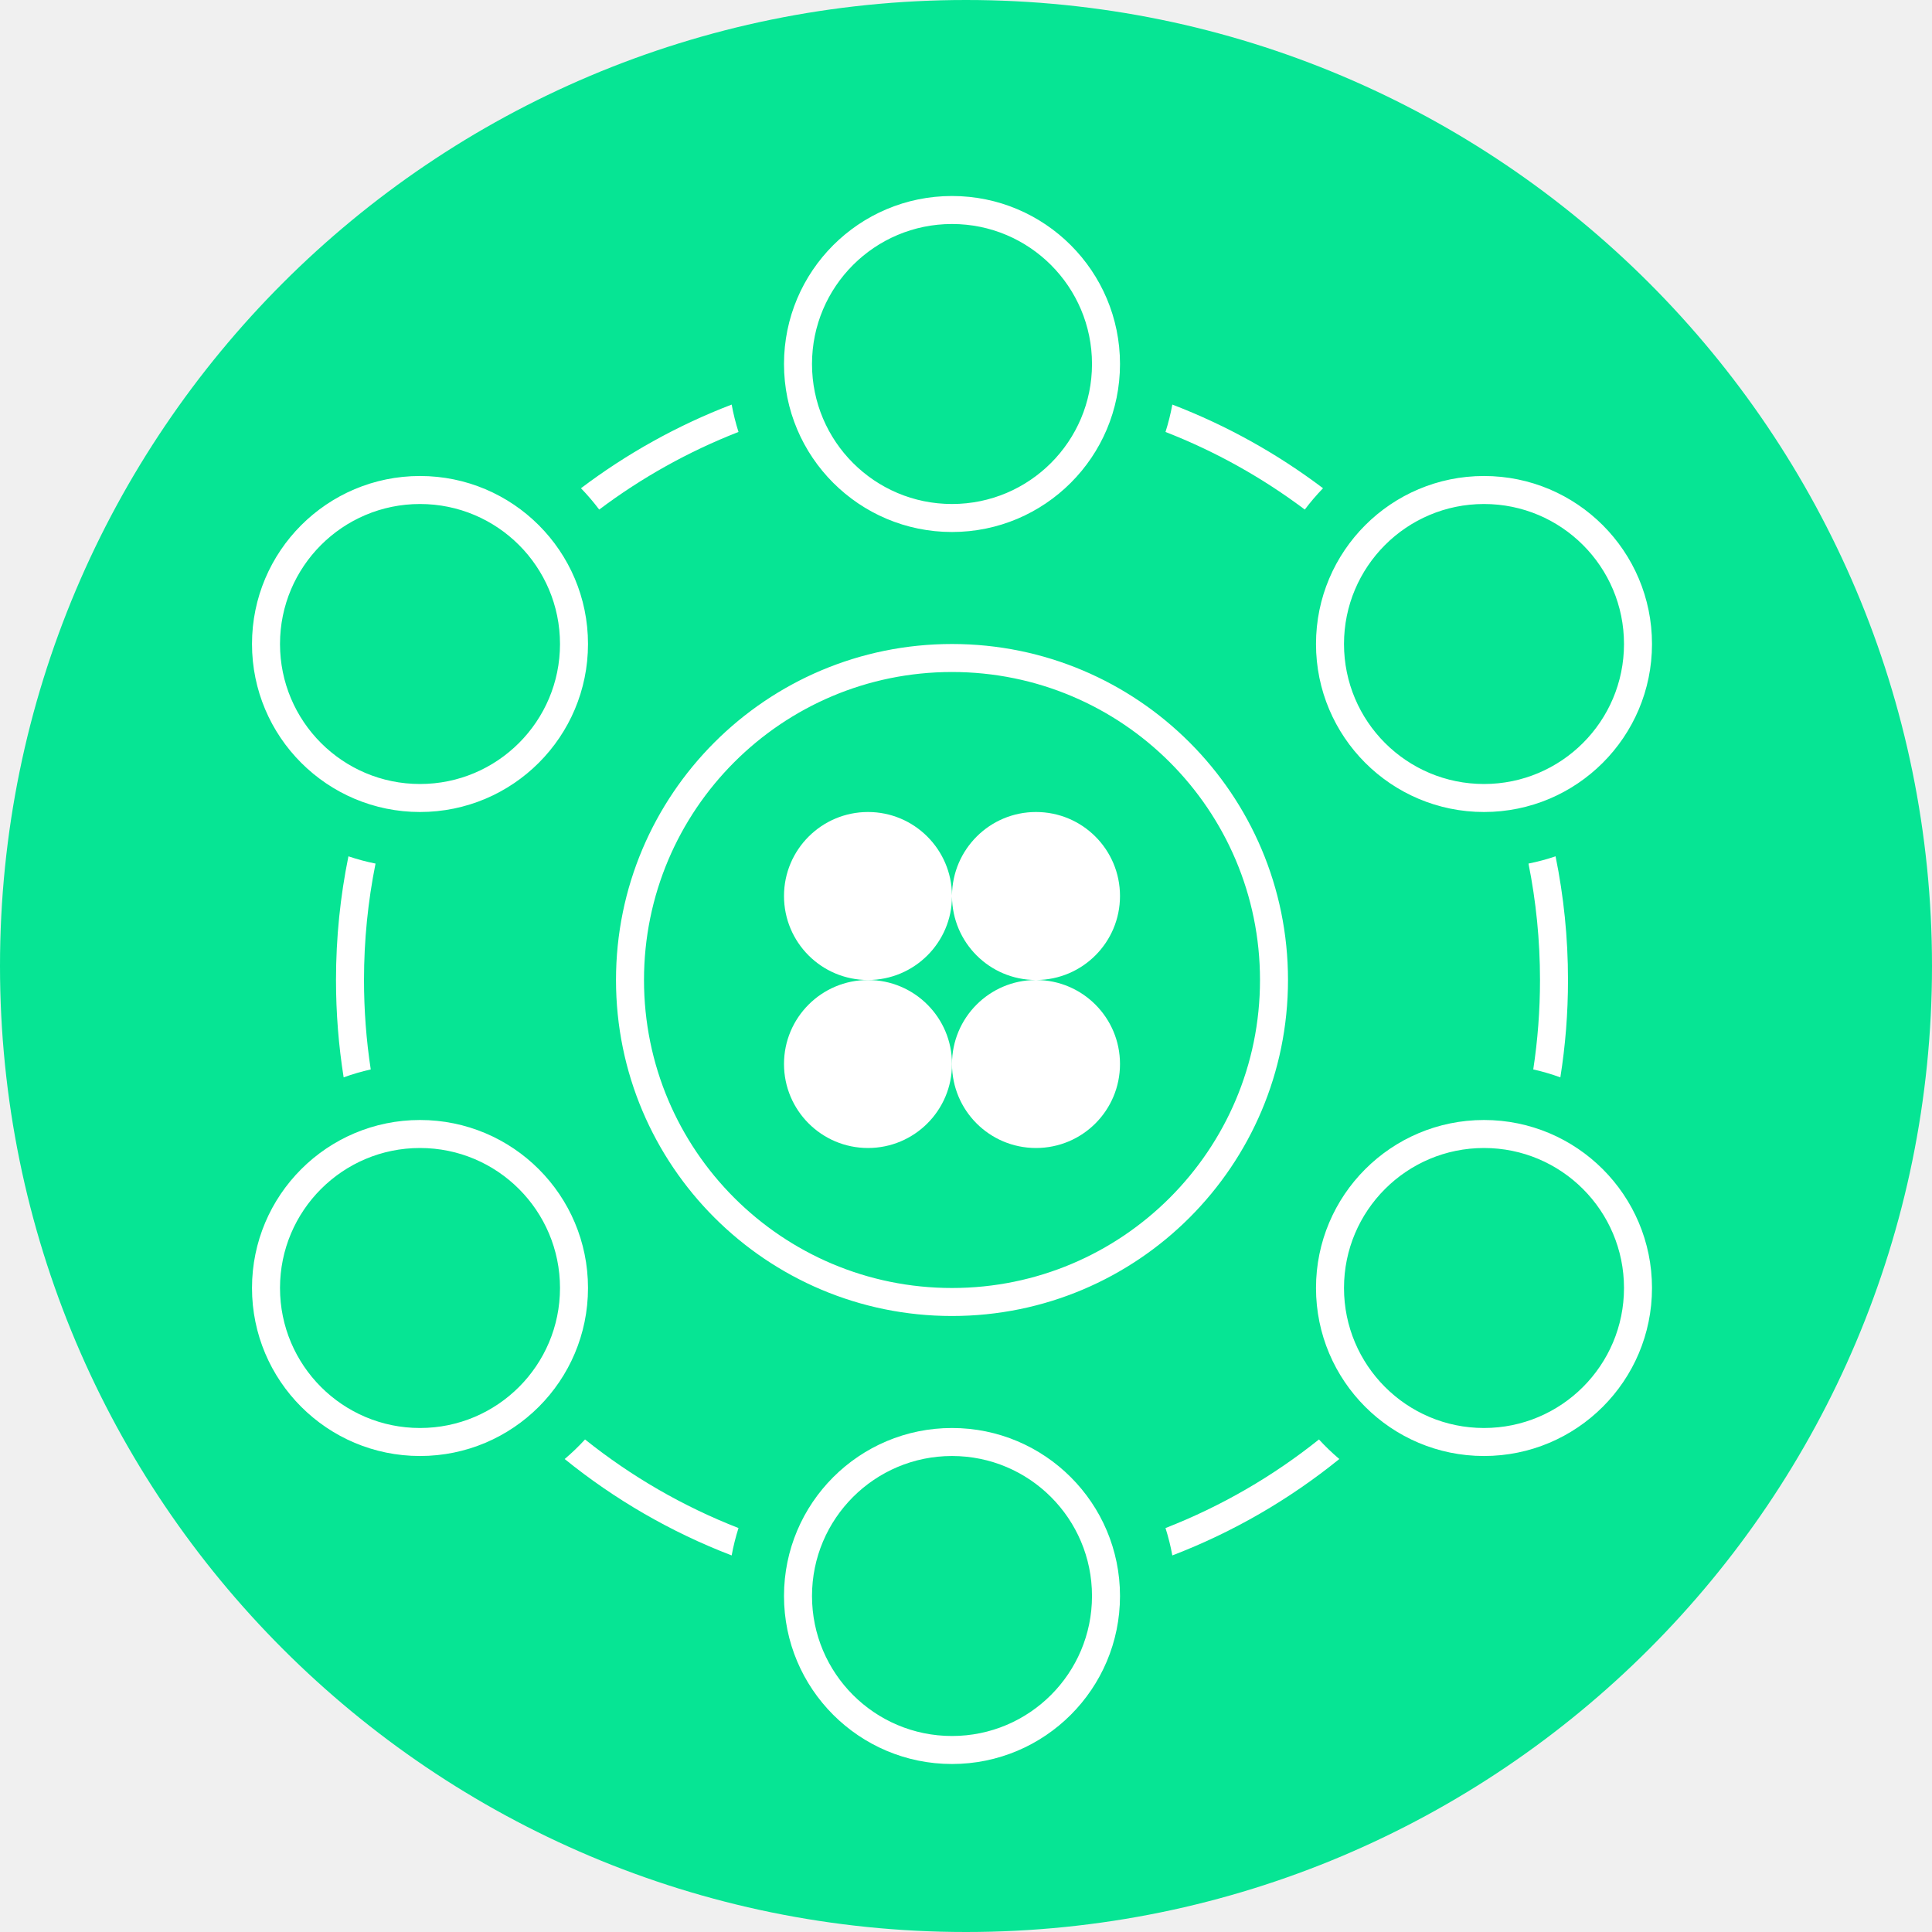
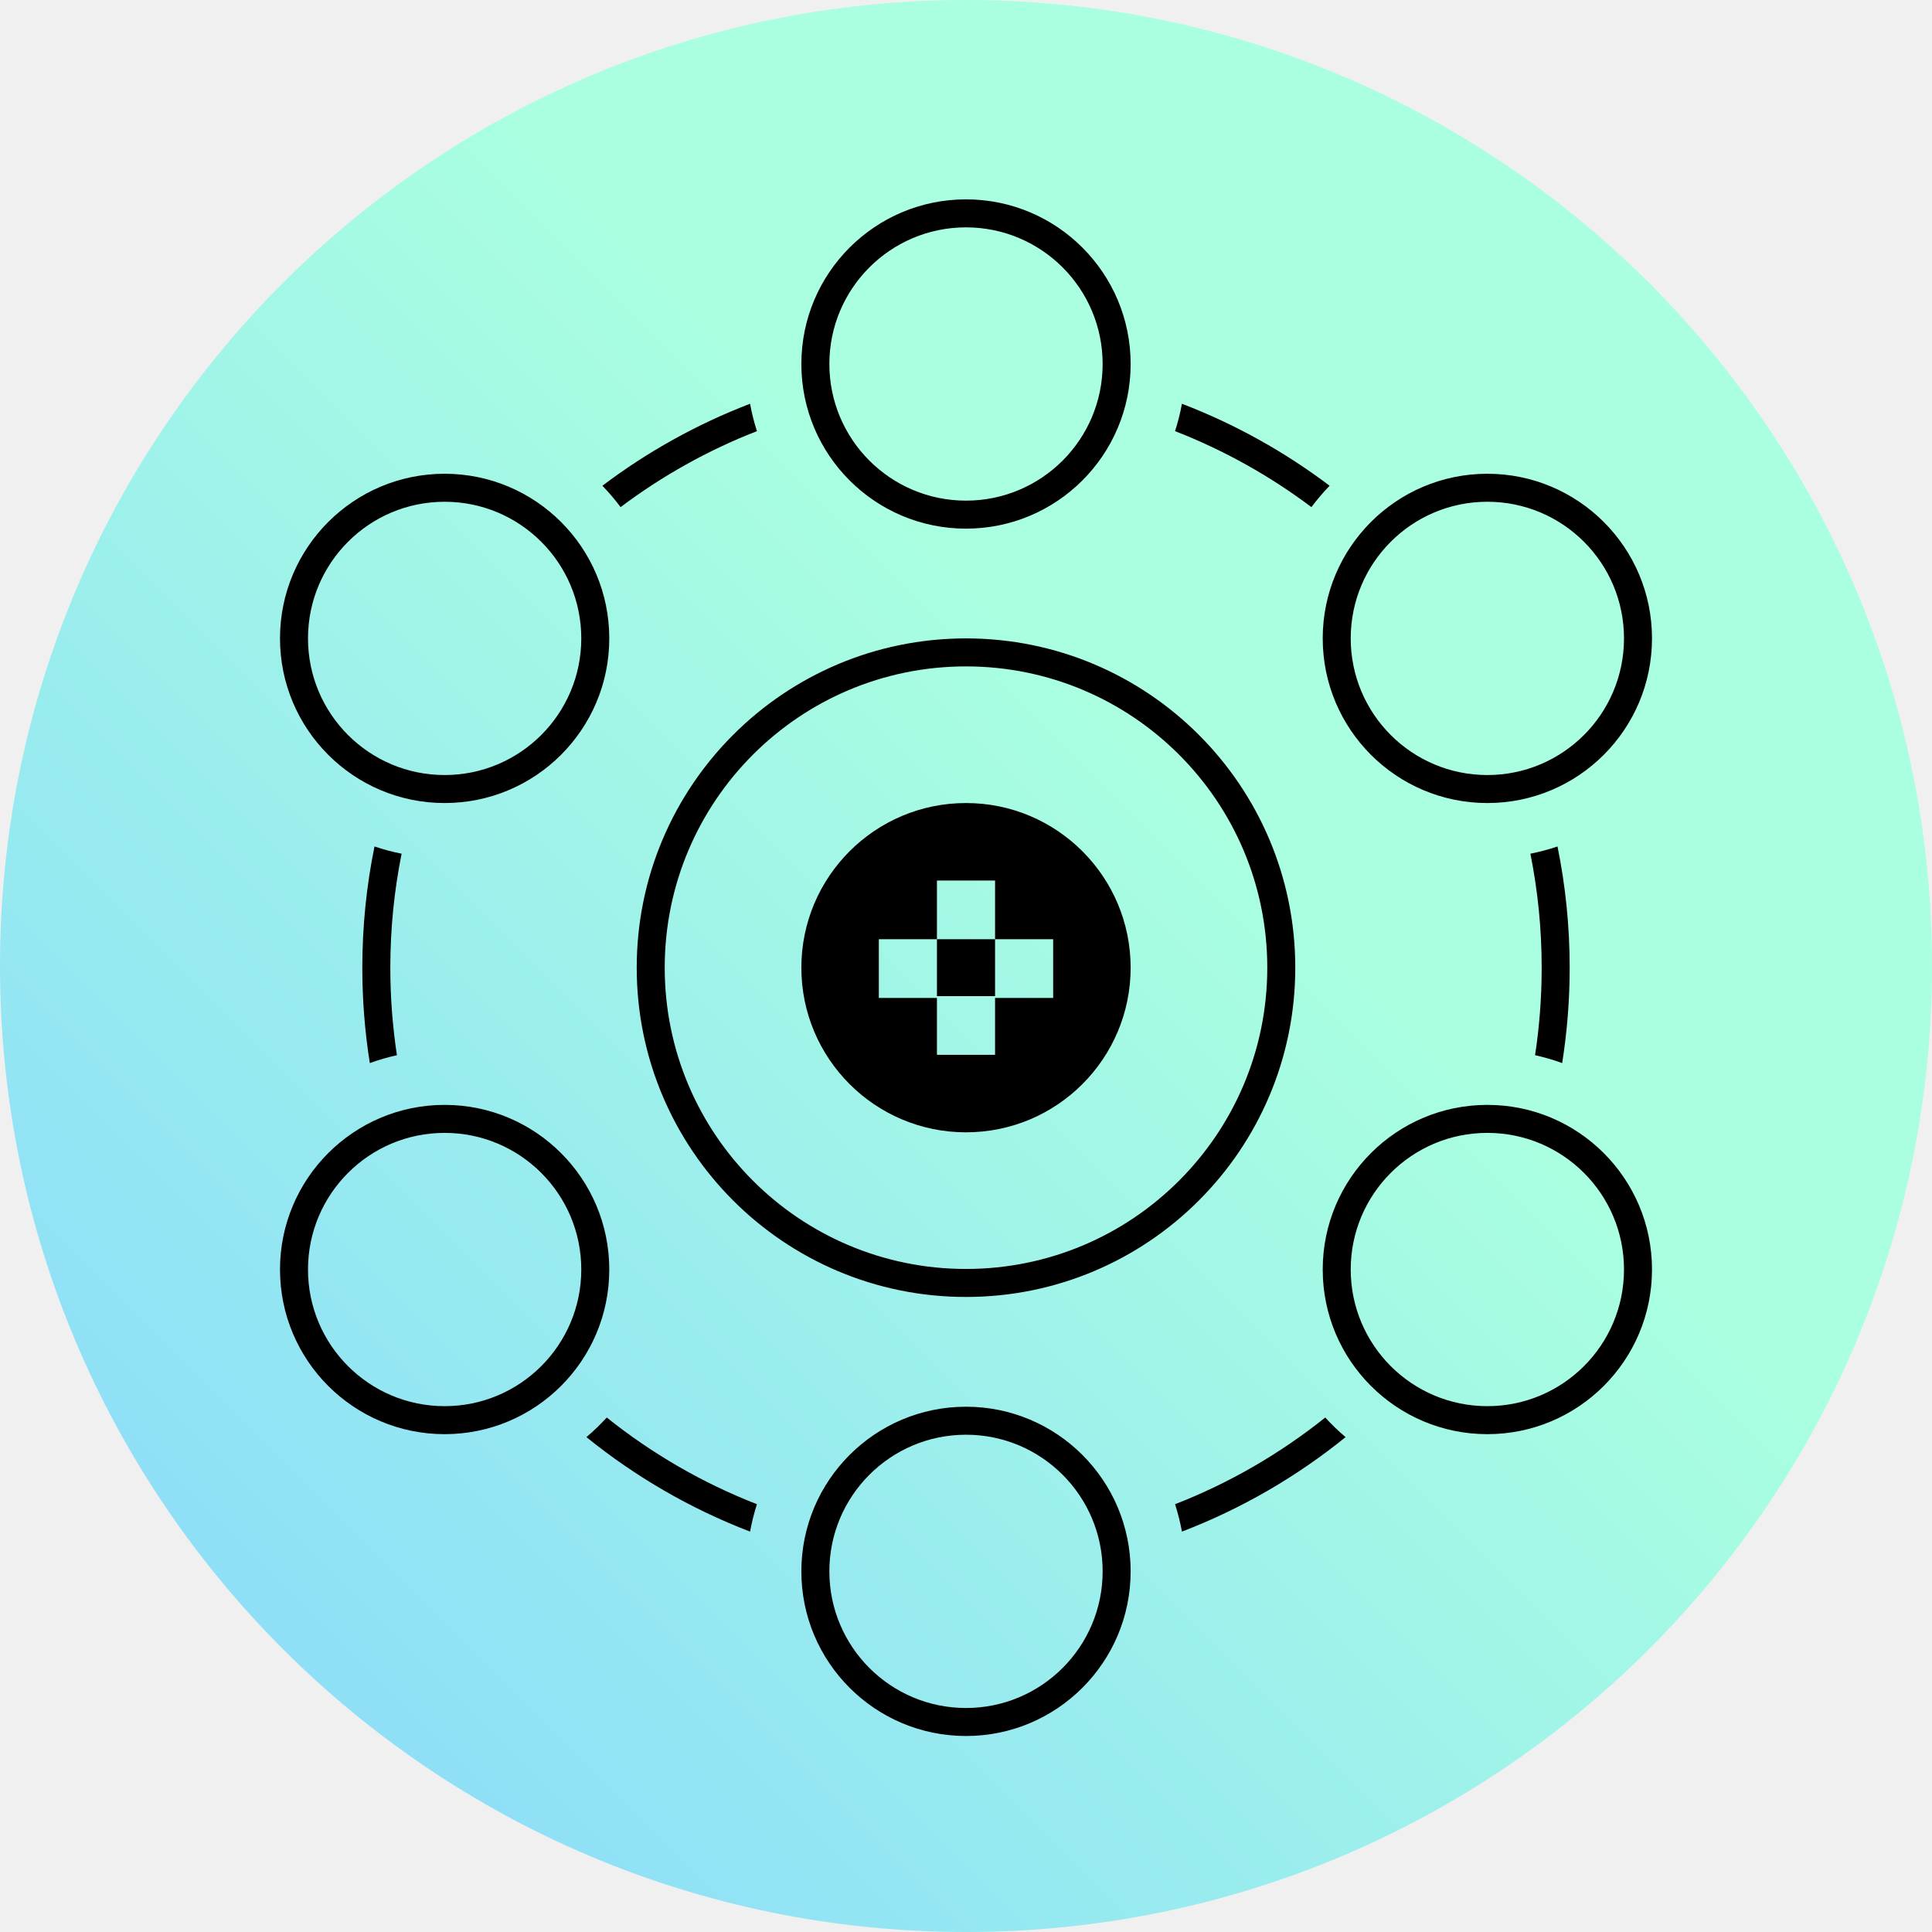
<svg xmlns="http://www.w3.org/2000/svg" width="69" height="69" viewBox="0 0 69 69" fill="none">
-   <circle cx="34.5" cy="34.5" r="34.5" fill="#06E594" />
-   <path fill-rule="evenodd" clip-rule="evenodd" d="M31 35C29.341 35 28 33.659 28 32C28 30.341 29.348 29 31 29C32.652 29 33.987 30.335 34 31.98C34.013 30.335 35.348 29 37 29C38.659 29 40 30.341 40 32C40 33.652 38.665 34.993 37.013 35C38.665 35.007 40 36.348 40 38C40 39.659 38.659 41 37 41C35.341 41 34 39.659 34 38C34 36.348 35.335 35.007 36.987 35C35.341 34.993 34.013 33.665 34 32.02C33.993 33.665 32.652 35 31 35Z" fill="white" />
-   <path d="M31 41C29.343 41 28 39.657 28 38C28 36.343 29.343 35 31 35C32.657 35 34 36.343 34 38C34 39.657 32.657 41 31 41Z" fill="white" />
-   <path fill-rule="evenodd" clip-rule="evenodd" d="M34 18C36.761 18 39 15.761 39 13C39 10.239 36.761 8 34 8C31.239 8 29 10.239 29 13C29 15.761 31.239 18 34 18ZM34 19C37.314 19 40 16.314 40 13C40 9.686 37.314 7 34 7C30.686 7 28 9.686 28 13C28 16.314 30.686 19 34 19ZM34 46C40.075 46 45 41.075 45 35C45 28.925 40.075 24 34 24C27.925 24 23 28.925 23 35C23 41.075 27.925 46 34 46ZM34 47C40.627 47 46 41.627 46 35C46 28.373 40.627 23 34 23C27.373 23 22 28.373 22 35C22 41.627 27.373 47 34 47ZM39 57C39 59.761 36.761 62 34 62C31.239 62 29 59.761 29 57C29 54.239 31.239 52 34 52C36.761 52 39 54.239 39 57ZM40 57C40 60.314 37.314 63 34 63C30.686 63 28 60.314 28 57C28 53.686 30.686 51 34 51C37.314 51 40 53.686 40 57ZM15 28C17.761 28 20 25.761 20 23C20 20.239 17.761 18 15 18C12.239 18 10 20.239 10 23C10 25.761 12.239 28 15 28ZM15 29C18.314 29 21 26.314 21 23C21 19.686 18.314 17 15 17C11.686 17 9 19.686 9 23C9 26.314 11.686 29 15 29ZM20 46C20 48.761 17.761 51 15 51C12.239 51 10 48.761 10 46C10 43.239 12.239 41 15 41C17.761 41 20 43.239 20 46ZM21 46C21 49.314 18.314 52 15 52C11.686 52 9 49.314 9 46C9 42.686 11.686 40 15 40C18.314 40 21 42.686 21 46ZM53 28C55.761 28 58 25.761 58 23C58 20.239 55.761 18 53 18C50.239 18 48 20.239 48 23C48 25.761 50.239 28 53 28ZM53 29C56.314 29 59 26.314 59 23C59 19.686 56.314 17 53 17C49.686 17 47 19.686 47 23C47 26.314 49.686 29 53 29ZM58 46C58 48.761 55.761 51 53 51C50.239 51 48 48.761 48 46C48 43.239 50.239 41 53 41C55.761 41 58 43.239 58 46ZM59 46C59 49.314 56.314 52 53 52C49.686 52 47 49.314 47 46C47 42.686 49.686 40 53 40C56.314 40 59 42.686 59 46Z" fill="white" />
-   <path fill-rule="evenodd" clip-rule="evenodd" d="M41.625 15.427C41.726 15.109 41.808 14.783 41.869 14.449C43.81 15.193 45.619 16.204 47.251 17.437C47.019 17.677 46.801 17.931 46.6 18.199C45.087 17.062 43.416 16.125 41.625 15.427ZM54.589 30.842C54.919 30.776 55.242 30.689 55.556 30.583C55.847 32.01 56 33.487 56 35C56 36.183 55.907 37.344 55.727 38.477C55.413 38.363 55.09 38.268 54.759 38.194C54.918 37.153 55 36.086 55 35C55 33.577 54.858 32.186 54.589 30.842ZM47.106 51.409C45.463 52.723 43.618 53.796 41.625 54.573C41.726 54.891 41.808 55.217 41.869 55.551C44.044 54.718 46.053 53.549 47.833 52.108C47.576 51.89 47.333 51.657 47.106 51.409ZM13.241 38.194C13.082 37.153 13 36.086 13 35C13 33.577 13.142 32.186 13.412 30.842C13.081 30.776 12.758 30.689 12.444 30.583C12.153 32.01 12 33.487 12 35C12 36.183 12.093 37.344 12.273 38.477C12.587 38.363 12.91 38.268 13.241 38.194ZM20.894 51.409C20.667 51.657 20.424 51.89 20.167 52.108C21.947 53.549 23.956 54.718 26.131 55.551C26.192 55.217 26.274 54.891 26.375 54.573C24.382 53.796 22.537 52.723 20.894 51.409ZM26.375 15.427C24.584 16.125 22.913 17.062 21.4 18.199C21.199 17.931 20.981 17.677 20.749 17.437C22.381 16.204 24.19 15.193 26.131 14.449C26.192 14.783 26.274 15.109 26.375 15.427Z" fill="white" />
+   <circle cx="34.5" cy="34.5" r="34.5" fill="url(#paint0_linear_82_180)" />
+   <path fill-rule="evenodd" clip-rule="evenodd" d="M34.5 40.44C37.748 40.44 40.38 37.807 40.38 34.56C40.38 31.313 37.748 28.68 34.5 28.68C31.253 28.68 28.62 31.313 28.62 34.56C28.62 37.807 31.253 40.44 34.5 40.44ZM33.462 31.447H35.538V33.544H33.463V35.576H35.538V37.673H33.462V35.641H31.387V33.544H33.462V31.447ZM35.538 33.544H37.613V35.641H35.538V33.544Z" fill="black" />
+   <path fill-rule="evenodd" clip-rule="evenodd" d="M34.5 17.88C37.195 17.88 39.38 15.695 39.38 13C39.38 10.305 37.195 8.12 34.5 8.12C31.805 8.12 29.62 10.305 29.62 13C29.62 15.695 31.805 17.88 34.5 17.88ZM34.5 18.88C37.747 18.88 40.38 16.247 40.38 13C40.38 9.753 37.747 7.12 34.5 7.12C31.253 7.12 28.62 9.753 28.62 13C28.62 16.247 31.253 18.88 34.5 18.88ZM34.5 45.32C40.443 45.32 45.26 40.503 45.26 34.56C45.26 28.617 40.443 23.8 34.5 23.8C28.557 23.8 23.74 28.617 23.74 34.56C23.74 40.503 28.557 45.32 34.5 45.32ZM34.5 46.32C40.995 46.32 46.26 41.055 46.26 34.56C46.26 28.065 40.995 22.8 34.5 22.8C28.005 22.8 22.74 28.065 22.74 34.56C22.74 41.055 28.005 46.32 34.5 46.32ZM39.38 56.12C39.38 58.815 37.195 61 34.5 61C31.805 61 29.62 58.815 29.62 56.12C29.62 53.425 31.805 51.24 34.5 51.24C37.195 51.24 39.38 53.425 39.38 56.12ZM40.38 56.12C40.38 59.367 37.747 62 34.5 62C31.253 62 28.62 59.367 28.62 56.12C28.62 52.873 31.253 50.24 34.5 50.24C37.747 50.24 40.38 52.873 40.38 56.12ZM15.88 27.68C18.575 27.68 20.76 25.495 20.76 22.8C20.76 20.105 18.575 17.92 15.88 17.92C13.185 17.92 11 20.105 11 22.8C11 25.495 13.185 27.68 15.88 27.68ZM15.88 28.68C19.127 28.68 21.76 26.047 21.76 22.8C21.76 19.553 19.127 16.92 15.88 16.92C12.633 16.92 10 19.553 10 22.8C10 26.047 12.633 28.68 15.88 28.68ZM20.76 45.34C20.76 48.035 18.575 50.22 15.88 50.22C13.185 50.22 11 48.035 11 45.34C11 42.645 13.185 40.46 15.88 40.46C18.575 40.46 20.76 42.645 20.76 45.34ZM21.76 45.34C21.76 48.587 19.127 51.22 15.88 51.22C12.633 51.22 10 48.587 10 45.34C10 42.093 12.633 39.46 15.88 39.46C19.127 39.46 21.76 42.093 21.76 45.34ZM53.12 27.68C55.815 27.68 58 25.495 58 22.8C58 20.105 55.815 17.92 53.12 17.92C50.425 17.92 48.24 20.105 48.24 22.8C48.24 25.495 50.425 27.68 53.12 27.68ZM53.12 28.68C56.367 28.68 59 26.047 59 22.8C59 19.553 56.367 16.92 53.12 16.92C49.873 16.92 47.24 19.553 47.24 22.8C47.24 26.047 49.873 28.68 53.12 28.68ZM58 45.34C58 48.035 55.815 50.22 53.12 50.22C50.425 50.22 48.24 48.035 48.24 45.34C48.24 42.645 50.425 40.46 53.12 40.46C55.815 40.46 58 42.645 58 45.34ZM59 45.34C59 48.587 56.367 51.22 53.12 51.22C49.873 51.22 47.24 48.587 47.24 45.34C47.24 42.093 49.873 39.46 53.12 39.46C56.367 39.46 59 42.093 59 45.34Z" fill="black" />
+   <path fill-rule="evenodd" clip-rule="evenodd" d="M41.966 15.398C42.068 15.08 42.151 14.754 42.212 14.42C44.114 15.149 45.887 16.14 47.486 17.348C47.254 17.588 47.037 17.843 46.836 18.111C45.355 16.998 43.719 16.081 41.966 15.398ZM54.657 30.489C54.988 30.424 55.311 30.337 55.625 30.231C55.91 31.63 56.06 33.077 56.06 34.56C56.06 35.719 55.968 36.857 55.792 37.967C55.478 37.853 55.155 37.759 54.824 37.686C54.979 36.666 55.06 35.623 55.06 34.56C55.06 33.166 54.921 31.805 54.657 30.489ZM47.33 50.626C45.722 51.912 43.917 52.962 41.967 53.722C42.068 54.04 42.151 54.366 42.212 54.7C44.343 53.883 46.312 52.738 48.056 51.326C47.8 51.108 47.557 50.875 47.33 50.626ZM14.176 37.686C14.021 36.666 13.94 35.623 13.94 34.56C13.94 33.166 14.079 31.805 14.343 30.489C14.012 30.424 13.689 30.337 13.375 30.231C13.09 31.63 12.94 33.077 12.94 34.56C12.94 35.719 13.031 36.857 13.208 37.967C13.522 37.853 13.845 37.759 14.176 37.686ZM21.67 50.626C21.443 50.875 21.2 51.108 20.944 51.326C22.688 52.738 24.657 53.883 26.788 54.7C26.849 54.366 26.931 54.04 27.033 53.722C25.083 52.962 23.278 51.912 21.67 50.626ZM27.033 15.398C25.28 16.081 23.645 16.998 22.164 18.111C21.963 17.843 21.746 17.588 21.514 17.348C23.113 16.14 24.886 15.149 26.788 14.42C26.849 14.754 26.931 15.08 27.033 15.398Z" fill="black" />
+   <defs>
+     <linearGradient id="paint0_linear_82_180" x1="69" y1="-2.05636e-06" x2="2.05636e-06" y2="69" gradientUnits="userSpaceOnUse">
+       <stop offset="0.396" stop-color="#A9FFE0" />
+       <stop offset="1" stop-color="#86D5FF" />
+     </linearGradient>
+   </defs>
</svg>
